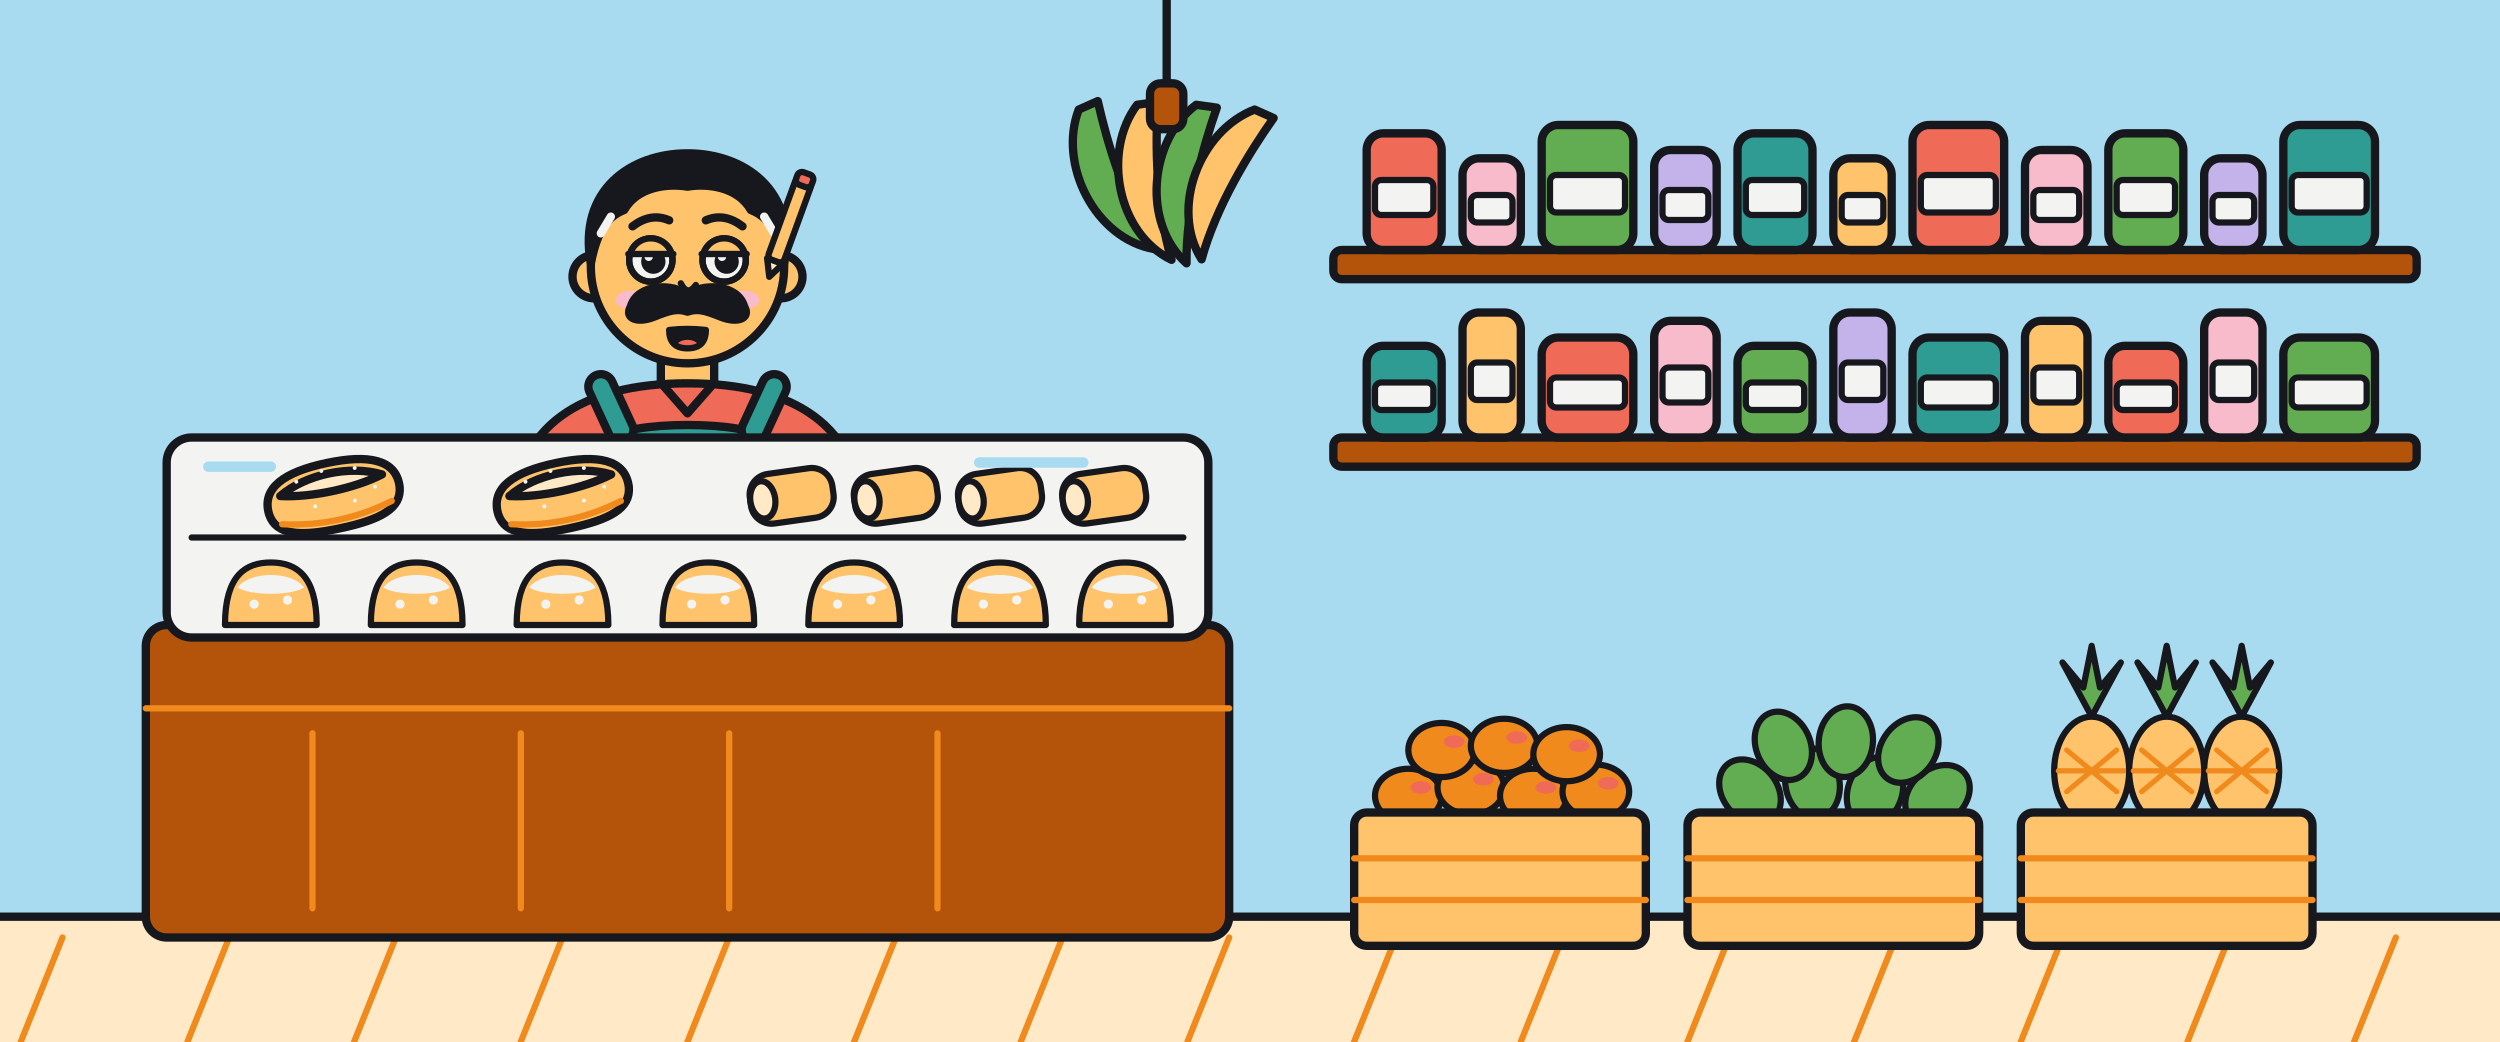
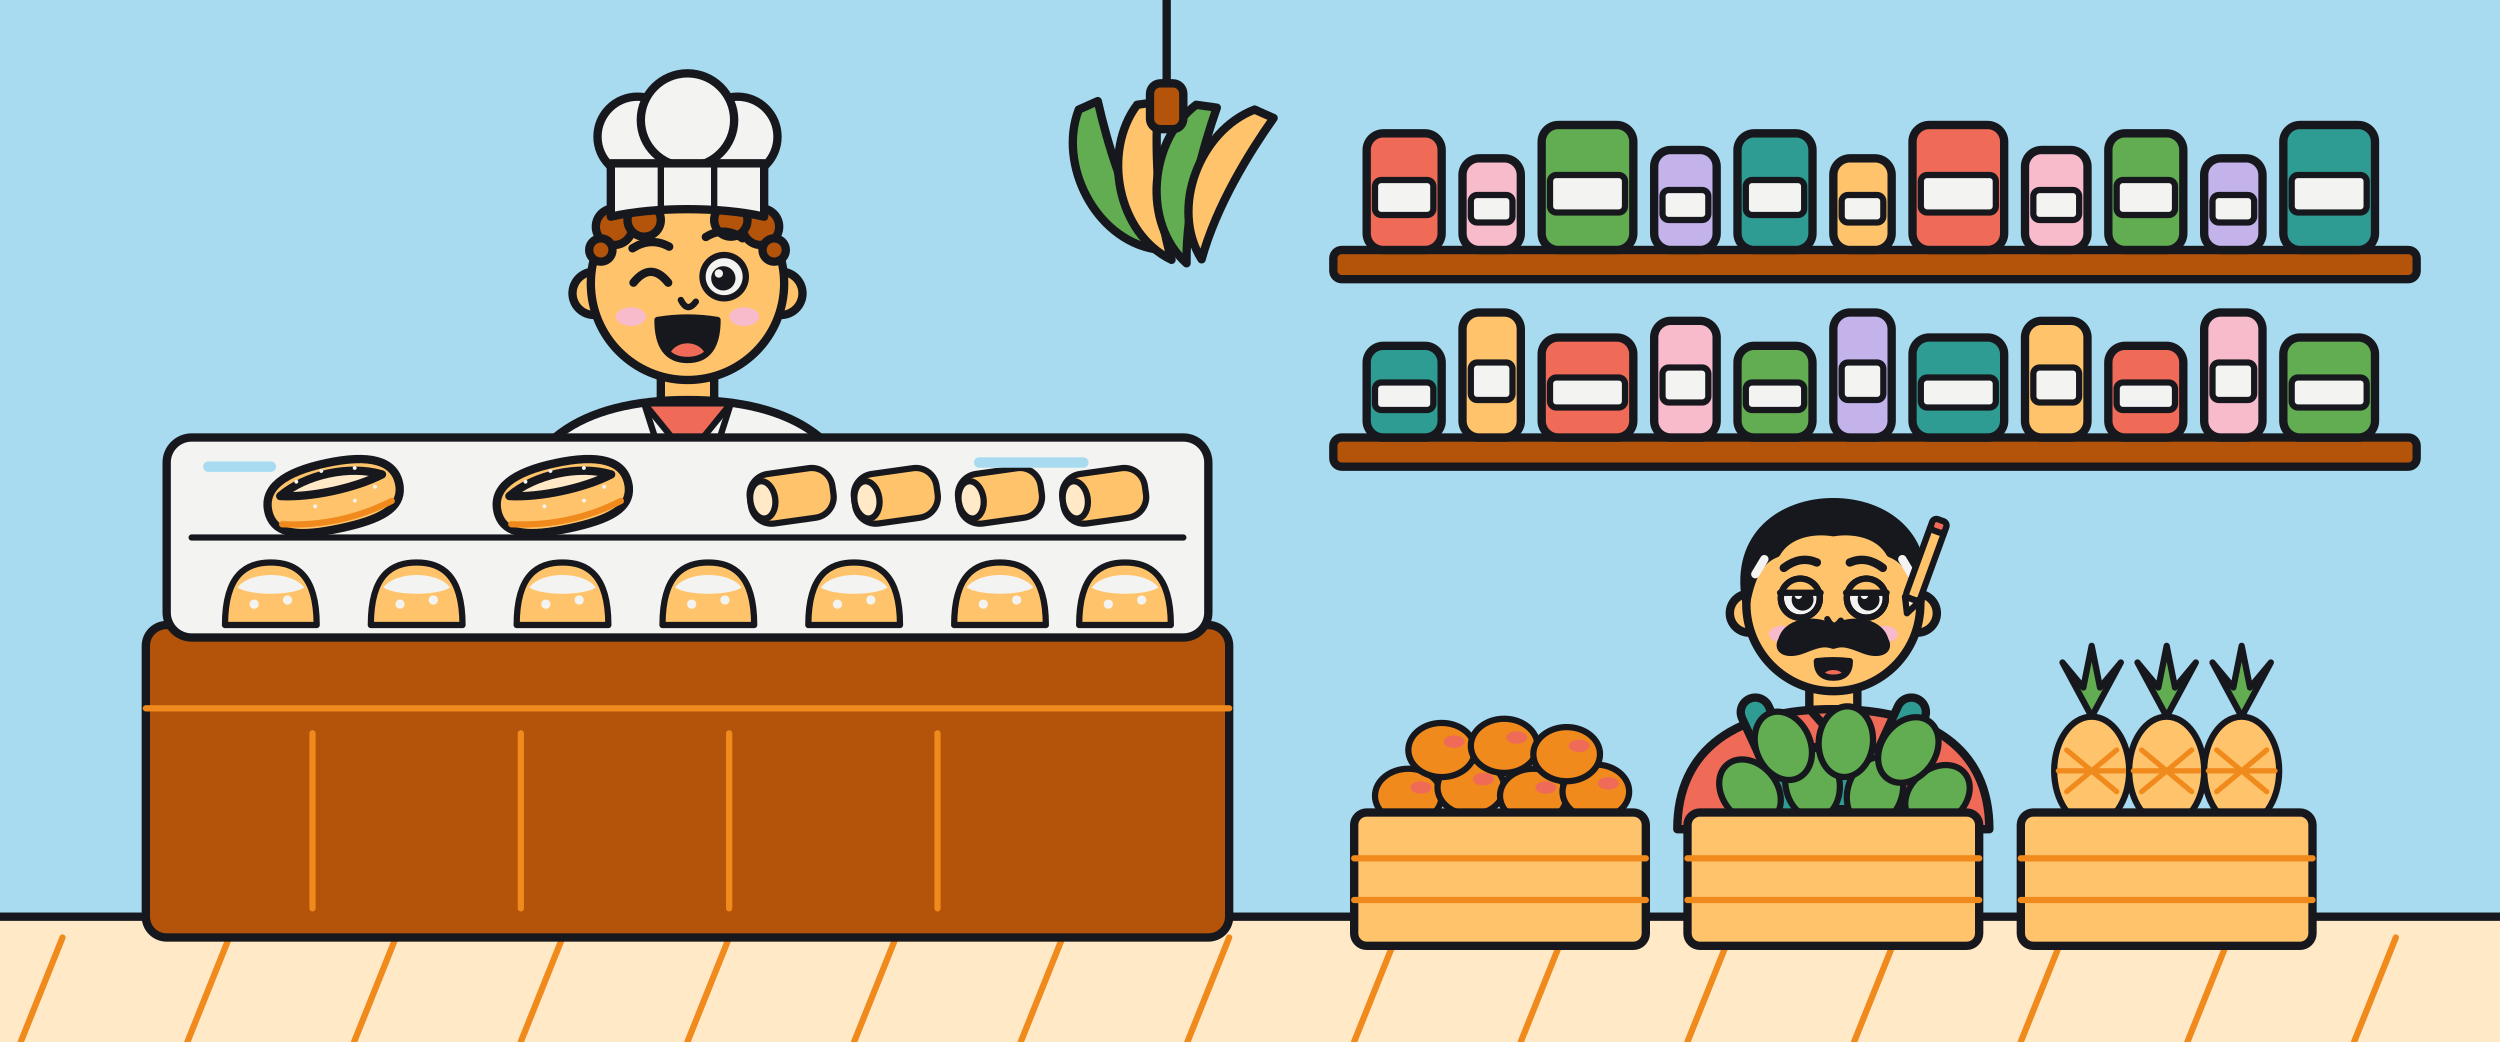
<svg xmlns="http://www.w3.org/2000/svg" viewBox="0 0 1200 500" width="1200" height="500" stroke-linejoin="round" stroke-linecap="round">
  <defs>
    <clipPath id="e2-colmado-1">
      <path d="M -11 38 Q 0 36.7 11 38 Q 11 49 0 49 Q -11 49 -11 38 Z" fill="#16181D" />
+     </clipPath>
+     <clipPath id="e2-colmado-2">
+       <path d="M -18 22 Q 0 19 18 22 Q 18 46 0 46 Q -18 46 -18 22 Z" fill="#16181D" />
    </clipPath>
  </defs>
  <rect x="0" y="0" width="1200" height="500" fill="#A8DBF0" />
  <rect x="-10" y="440" width="1220" height="70" fill="#FFE9C7" />
  <path d="M -10 440 L 1210 440" fill="none" stroke="#16181D" stroke-width="4" />
  <path d="M 30 450 L 10 500" fill="none" stroke="#F08A1D" stroke-width="3" />
  <path d="M 110 450 L 90 500" fill="none" stroke="#F08A1D" stroke-width="3" />
  <path d="M 190 450 L 170 500" fill="none" stroke="#F08A1D" stroke-width="3" />
  <path d="M 270 450 L 250 500" fill="none" stroke="#F08A1D" stroke-width="3" />
  <path d="M 350 450 L 330 500" fill="none" stroke="#F08A1D" stroke-width="3" />
  <path d="M 430 450 L 410 500" fill="none" stroke="#F08A1D" stroke-width="3" />
  <path d="M 510 450 L 490 500" fill="none" stroke="#F08A1D" stroke-width="3" />
  <path d="M 590 450 L 570 500" fill="none" stroke="#F08A1D" stroke-width="3" />
  <path d="M 670 450 L 650 500" fill="none" stroke="#F08A1D" stroke-width="3" />
  <path d="M 750 450 L 730 500" fill="none" stroke="#F08A1D" stroke-width="3" />
  <path d="M 830 450 L 810 500" fill="none" stroke="#F08A1D" stroke-width="3" />
  <path d="M 910 450 L 890 500" fill="none" stroke="#F08A1D" stroke-width="3" />
  <path d="M 990 450 L 970 500" fill="none" stroke="#F08A1D" stroke-width="3" />
  <path d="M 1070 450 L 1050 500" fill="none" stroke="#F08A1D" stroke-width="3" />
  <path d="M 1150 450 L 1130 500" fill="none" stroke="#F08A1D" stroke-width="3" />
  <rect x="640" y="120" width="520" height="14" rx="4" fill="#B4530A" stroke="#16181D" stroke-width="4" />
  <rect x="656" y="64" width="36" height="56" rx="8" fill="#EF6A57" stroke="#16181D" stroke-width="4" />
  <rect x="660" y="86.4" width="28" height="16.8" rx="3" fill="#F3F4F1" stroke="#16181D" stroke-width="3" />
  <rect x="702" y="76" width="28" height="44" rx="8" fill="#F7BBCB" stroke="#16181D" stroke-width="4" />
  <rect x="706" y="93.6" width="20" height="13.2" rx="3" fill="#F3F4F1" stroke="#16181D" stroke-width="3" />
  <rect x="740" y="60" width="44" height="60" rx="8" fill="#62AD52" stroke="#16181D" stroke-width="4" />
  <rect x="744" y="84" width="36" height="18" rx="3" fill="#F3F4F1" stroke="#16181D" stroke-width="3" />
  <rect x="794" y="72" width="30" height="48" rx="8" fill="#C3B3EA" stroke="#16181D" stroke-width="4" />
  <rect x="798" y="91.2" width="22" height="14.4" rx="3" fill="#F3F4F1" stroke="#16181D" stroke-width="3" />
  <rect x="834" y="64" width="36" height="56" rx="8" fill="#2E9C92" stroke="#16181D" stroke-width="4" />
  <rect x="838" y="86.4" width="28" height="16.8" rx="3" fill="#F3F4F1" stroke="#16181D" stroke-width="3" />
  <rect x="880" y="76" width="28" height="44" rx="8" fill="#FFC46B" stroke="#16181D" stroke-width="4" />
  <rect x="884" y="93.6" width="20" height="13.2" rx="3" fill="#F3F4F1" stroke="#16181D" stroke-width="3" />
  <rect x="918" y="60" width="44" height="60" rx="8" fill="#EF6A57" stroke="#16181D" stroke-width="4" />
  <rect x="922" y="84" width="36" height="18" rx="3" fill="#F3F4F1" stroke="#16181D" stroke-width="3" />
  <rect x="972" y="72" width="30" height="48" rx="8" fill="#F7BBCB" stroke="#16181D" stroke-width="4" />
  <rect x="976" y="91.2" width="22" height="14.4" rx="3" fill="#F3F4F1" stroke="#16181D" stroke-width="3" />
  <rect x="1012" y="64" width="36" height="56" rx="8" fill="#62AD52" stroke="#16181D" stroke-width="4" />
  <rect x="1016" y="86.4" width="28" height="16.8" rx="3" fill="#F3F4F1" stroke="#16181D" stroke-width="3" />
  <rect x="1058" y="76" width="28" height="44" rx="8" fill="#C3B3EA" stroke="#16181D" stroke-width="4" />
  <rect x="1062" y="93.6" width="20" height="13.2" rx="3" fill="#F3F4F1" stroke="#16181D" stroke-width="3" />
  <rect x="1096" y="60" width="44" height="60" rx="8" fill="#2E9C92" stroke="#16181D" stroke-width="4" />
  <rect x="1100" y="84" width="36" height="18" rx="3" fill="#F3F4F1" stroke="#16181D" stroke-width="3" />
  <rect x="640" y="210" width="520" height="14" rx="4" fill="#B4530A" stroke="#16181D" stroke-width="4" />
  <rect x="656" y="166" width="36" height="44" rx="8" fill="#2E9C92" stroke="#16181D" stroke-width="4" />
  <rect x="660" y="183.6" width="28" height="13.2" rx="3" fill="#F3F4F1" stroke="#16181D" stroke-width="3" />
  <rect x="702" y="150" width="28" height="60" rx="8" fill="#FFC46B" stroke="#16181D" stroke-width="4" />
  <rect x="706" y="174" width="20" height="18" rx="3" fill="#F3F4F1" stroke="#16181D" stroke-width="3" />
  <rect x="740" y="162" width="44" height="48" rx="8" fill="#EF6A57" stroke="#16181D" stroke-width="4" />
  <rect x="744" y="181.2" width="36" height="14.4" rx="3" fill="#F3F4F1" stroke="#16181D" stroke-width="3" />
  <rect x="794" y="154" width="30" height="56" rx="8" fill="#F7BBCB" stroke="#16181D" stroke-width="4" />
  <rect x="798" y="176.4" width="22" height="16.8" rx="3" fill="#F3F4F1" stroke="#16181D" stroke-width="3" />
  <rect x="834" y="166" width="36" height="44" rx="8" fill="#62AD52" stroke="#16181D" stroke-width="4" />
  <rect x="838" y="183.6" width="28" height="13.2" rx="3" fill="#F3F4F1" stroke="#16181D" stroke-width="3" />
  <rect x="880" y="150" width="28" height="60" rx="8" fill="#C3B3EA" stroke="#16181D" stroke-width="4" />
  <rect x="884" y="174" width="20" height="18" rx="3" fill="#F3F4F1" stroke="#16181D" stroke-width="3" />
  <rect x="918" y="162" width="44" height="48" rx="8" fill="#2E9C92" stroke="#16181D" stroke-width="4" />
  <rect x="922" y="181.2" width="36" height="14.4" rx="3" fill="#F3F4F1" stroke="#16181D" stroke-width="3" />
  <rect x="972" y="154" width="30" height="56" rx="8" fill="#FFC46B" stroke="#16181D" stroke-width="4" />
  <rect x="976" y="176.4" width="22" height="16.8" rx="3" fill="#F3F4F1" stroke="#16181D" stroke-width="3" />
  <rect x="1012" y="166" width="36" height="44" rx="8" fill="#EF6A57" stroke="#16181D" stroke-width="4" />
  <rect x="1016" y="183.6" width="28" height="13.2" rx="3" fill="#F3F4F1" stroke="#16181D" stroke-width="3" />
  <rect x="1058" y="150" width="28" height="60" rx="8" fill="#F7BBCB" stroke="#16181D" stroke-width="4" />
  <rect x="1062" y="174" width="20" height="18" rx="3" fill="#F3F4F1" stroke="#16181D" stroke-width="3" />
  <rect x="1096" y="162" width="44" height="48" rx="8" fill="#62AD52" stroke="#16181D" stroke-width="4" />
  <rect x="1100" y="181.2" width="36" height="14.4" rx="3" fill="#F3F4F1" stroke="#16181D" stroke-width="3" />
  <g transform="translate(560 0)">
    <path d="M 0 0 L 0 50" fill="none" stroke="#16181D" stroke-width="4" />
    <g transform="translate(-30 80) rotate(-24)">
      <path d="M 0 -30 C -20 -10 -18 30 6 46 C 2 20 6 -10 10 -30 Z" fill="#62AD52" stroke="#16181D" stroke-width="4" />
    </g>
    <g transform="translate(-10 80) rotate(-8)">
      <path d="M 0 -30 C -20 -10 -18 30 6 46 C 2 20 6 -10 10 -30 Z" fill="#FFC46B" stroke="#16181D" stroke-width="4" />
    </g>
    <g transform="translate(10 80) rotate(8)">
      <path d="M 0 -30 C -20 -10 -18 30 6 46 C 2 20 6 -10 10 -30 Z" fill="#62AD52" stroke="#16181D" stroke-width="4" />
    </g>
    <g transform="translate(30 80) rotate(24)">
      <path d="M 0 -30 C -20 -10 -18 30 6 46 C 2 20 6 -10 10 -30 Z" fill="#FFC46B" stroke="#16181D" stroke-width="4" />
    </g>
    <rect x="-8" y="40" width="16" height="22" rx="5" fill="#B4530A" stroke="#16181D" stroke-width="4" />
  </g>
-   <g transform="translate(330 128) scale(0.8 0.8)">
+   <g transform="translate(330 136) scale(0.8 0.8)">
    <rect class="skin" x="-16" y="40" width="32" height="40" rx="8" fill="#FFC46B" stroke="#16181D" stroke-width="5" />
-     <path d="M -104 150 C -104 96 -64 70 0 70 C 64 70 104 96 104 150 Z" fill="#EF6A57" stroke="#16181D" stroke-width="5" />
-     <path d="M -44 150 L -44 104 C -44 92 44 92 44 104 L 44 150 Z" fill="#2E9C92" stroke="#16181D" stroke-width="5" />
-     <path d="M -40 98 L -52 72 M 40 98 L 52 72" fill="none" stroke="#16181D" stroke-width="20" />
-     <path d="M -40 98 L -52 72 M 40 98 L 52 72" fill="none" stroke="#2E9C92" stroke-width="10" />
-     <rect x="-18" y="112" width="36" height="24" rx="5" fill="#2E9C92" stroke="#16181D" stroke-width="3.8" />
-     <path d="M -14 72 L 0 88 L 14 72" fill="none" stroke="#16181D" stroke-width="5" />
+     <path d="M -104 150 C -104 96 -64 70 0 70 C 64 70 104 96 104 150 Z" fill="#F3F4F1" stroke="#16181D" stroke-width="5" />
+     <path d="M -26 72 L 0 104 L 26 72 Z" fill="#EF6A57" stroke="#16181D" stroke-width="3.8" />
+     <path d="M -26 72 L -12 116 M 26 72 L 12 116" fill="none" stroke="#16181D" stroke-width="3.8" />
+     <circle cx="-24" cy="104" r="4" fill="#5B616B" />
+     <circle cx="24" cy="104" r="4" fill="#5B616B" />
    <circle class="skin" cx="-56" cy="6" r="13" fill="#FFC46B" stroke="#16181D" stroke-width="5" />
    <circle class="skin" cx="56" cy="6" r="13" fill="#FFC46B" stroke="#16181D" stroke-width="5" />
    <circle class="skin" cx="0" cy="0" r="58" fill="#FFC46B" stroke="#16181D" stroke-width="5" />
-     <path d="M -58 -2 C -66 -46 -34 -68 0 -68 C 34 -68 66 -46 58 -2 C 54 -22 48 -30 38 -34 C 30 -48 12 -50 0 -48 C -12 -50 -30 -48 -38 -34 C -48 -30 -54 -22 -58 -2 Z" fill="#16181D" stroke="#16181D" stroke-width="5" />
-     <path d="M -52 -20 L -46 -30 M 52 -20 L 46 -30" fill="none" stroke="#F3F4F1" stroke-width="5" />
-     <g transform="translate(60 -24) rotate(20)">
-       <rect x="-5" y="-30" width="10" height="52" rx="3" fill="#FFC46B" stroke="#16181D" stroke-width="3.8" />
-       <path d="M -5 22 L 5 22 L 0 32 Z" fill="#FFE9C7" stroke="#16181D" stroke-width="3.8" />
-       <rect x="-5" y="-34" width="10" height="8" rx="3" fill="#EF6A57" stroke="#16181D" stroke-width="3.8" />
-     </g>
-     <circle cx="-22" cy="-4" r="13" fill="#F3F4F1" stroke="#16181D" stroke-width="3.8" />
-     <circle cx="-20.5" cy="-3" r="7.3" fill="#16181D" />
-     <circle cx="-23.3" cy="-5.9" r="2.5" fill="#F3F4F1" />
-     <path class="skin" d="M -34.5 -7.6 A 13 13 0 0 1 -9.5 -7.6 Z" fill="#FFC46B" />
-     <path d="M -35.5 -7.6 L -8.5 -7.6" fill="none" stroke="#16181D" stroke-width="3.8" />
-     <circle cx="-22" cy="-4" r="13" fill="none" stroke="#16181D" stroke-width="3.8" />
+     <circle cx="-44" cy="-34" r="11" fill="#B4530A" stroke="#16181D" stroke-width="5" />
+     <circle cx="-26" cy="-38" r="10" fill="#B4530A" stroke="#16181D" stroke-width="5" />
+     <circle cx="44" cy="-34" r="11" fill="#B4530A" stroke="#16181D" stroke-width="5" />
+     <circle cx="26" cy="-38" r="10" fill="#B4530A" stroke="#16181D" stroke-width="5" />
+     <circle cx="-52" cy="-20" r="7" fill="#B4530A" stroke="#16181D" stroke-width="5" />
+     <circle cx="52" cy="-20" r="7" fill="#B4530A" stroke="#16181D" stroke-width="5" />
+     <circle cx="-30" cy="-88" r="24" fill="#F3F4F1" stroke="#16181D" stroke-width="5" />
+     <circle cx="30" cy="-88" r="24" fill="#F3F4F1" stroke="#16181D" stroke-width="5" />
+     <circle cx="0" cy="-98" r="28" fill="#F3F4F1" stroke="#16181D" stroke-width="5" />
+     <path d="M -46 -72 L -46 -40 C -20 -46 20 -46 46 -40 L 46 -72 Z" fill="#F3F4F1" stroke="#16181D" stroke-width="5" />
+     <path d="M -16 -70 L -16 -46 M 16 -70 L 16 -46" fill="none" stroke="#16181D" stroke-width="3.8" />
+     <path d="M -32.4 -0.4 Q -22 -13.4 -11.6 -0.4" fill="none" stroke="#16181D" stroke-width="5" />
    <circle cx="22" cy="-4" r="13" fill="#F3F4F1" stroke="#16181D" stroke-width="3.8" />
-     <circle cx="23.5" cy="-3" r="7.3" fill="#16181D" />
-     <circle cx="20.7" cy="-5.9" r="2.5" fill="#F3F4F1" />
-     <path class="skin" d="M 9.5 -7.6 A 13 13 0 0 1 34.5 -7.6 Z" fill="#FFC46B" />
-     <path d="M 8.5 -7.6 L 35.5 -7.6" fill="none" stroke="#16181D" stroke-width="3.8" />
-     <circle cx="22" cy="-4" r="13" fill="none" stroke="#16181D" stroke-width="3.8" />
-     <path d="M -33 -24.2 Q -22 -32.6 -11 -27.8" fill="none" stroke="#16181D" stroke-width="5" />
-     <path d="M 11 -27.8 Q 22 -32.6 33 -24.2" fill="none" stroke="#16181D" stroke-width="5" />
+     <circle cx="21.5" cy="-3" r="7.3" fill="#16181D" />
+     <circle cx="18.8" cy="-5.9" r="2.5" fill="#F3F4F1" />
+     <path d="M -33 -21 Q -22 -28 -11 -22" fill="none" stroke="#16181D" stroke-width="5" />
+     <path d="M 11 -27.8 Q 22 -34.6 33 -27" fill="none" stroke="#16181D" stroke-width="5" />
    <ellipse cx="-34" cy="20" rx="9" ry="5.6" fill="#F7BBCB" />
    <ellipse cx="34" cy="20" rx="9" ry="5.6" fill="#F7BBCB" />
    <path d="M -4 10 Q 0 18 5 11" fill="none" stroke="#16181D" stroke-width="3.8" />
-     <path d="M -11 38 Q 0 36.7 11 38 Q 11 49 0 49 Q -11 49 -11 38 Z" fill="#16181D" />
-     <ellipse cx="0" cy="48.5" rx="7" ry="4.6" fill="#EF6A57" clip-path="url(#e2-colmado-1)" />
-     <path d="M -11 38 Q 0 36.7 11 38 Q 11 49 0 49 Q -11 49 -11 38 Z" fill="none" stroke="#16181D" stroke-width="3.8" />
-     <path d="M -34 24 C -30 10 -8 10 0 17 C 8 10 30 10 34 24 C 38 31 30 34 20 30 C 10 26 6 25 0 27 C -6 25 -10 26 -20 30 C -30 34 -38 31 -34 24 Z" fill="#16181D" stroke="#16181D" stroke-width="5" />
+     <path d="M -18 22 Q 0 19 18 22 Q 18 46 0 46 Q -18 46 -18 22 Z" fill="#16181D" />
+     <ellipse cx="0" cy="45" rx="11" ry="9" fill="#EF6A57" clip-path="url(#e2-colmado-2)" />
+     <path d="M -18 22 Q 0 19 18 22 Q 18 46 0 46 Q -18 46 -18 22 Z" fill="none" stroke="#16181D" stroke-width="3.8" />
  </g>
  <rect x="70" y="300" width="520" height="150" rx="10" fill="#B4530A" stroke="#16181D" stroke-width="4" />
  <path d="M 70 340 L 590 340" fill="none" stroke="#F08A1D" stroke-width="3" />
  <path d="M 150 352 L 150 436" fill="none" stroke="#F08A1D" stroke-width="3" />
  <path d="M 250 352 L 250 436" fill="none" stroke="#F08A1D" stroke-width="3" />
  <path d="M 350 352 L 350 436" fill="none" stroke="#F08A1D" stroke-width="3" />
  <path d="M 450 352 L 450 436" fill="none" stroke="#F08A1D" stroke-width="3" />
  <rect x="80" y="210" width="500" height="96" rx="12" fill="#F3F4F1" stroke="#16181D" stroke-width="4" />
  <path d="M 92 258 L 568 258" fill="none" stroke="#16181D" stroke-width="3" />
  <g transform="translate(160 236) scale(0.32 0.32)">
    <g transform="translate(0 6) rotate(-12)">
      <path d="M -100 8 C -104 -34 -64 -50 0 -50 C 64 -50 104 -34 100 8 C 96 40 62 50 0 50 C -62 50 -96 40 -100 8 Z" fill="#FFC46B" stroke="#16181D" stroke-width="12.5" />
      <path d="M -78 -16 C -34 -40 34 -40 78 -16 C 34 -4 -34 -4 -78 -16 Z" fill="#FFE9C7" stroke="#16181D" stroke-width="12.5" />
      <path d="M -84 26 Q 0 48 84 26" fill="none" stroke="#F08A1D" stroke-width="9.4" />
      <circle cx="-50" cy="-32" r="3" fill="#F3F4F1" />
      <circle cx="-10" cy="-40" r="3" fill="#F3F4F1" />
      <circle cx="40" cy="-34" r="3" fill="#F3F4F1" />
      <circle cx="-30" cy="10" r="3" fill="#F3F4F1" />
      <circle cx="30" cy="14" r="3" fill="#F3F4F1" />
      <circle cx="64" cy="0" r="3" fill="#F3F4F1" />
    </g>
  </g>
  <g transform="translate(270 236) scale(0.32 0.32)">
    <g transform="translate(0 6) rotate(-12)">
      <path d="M -100 8 C -104 -34 -64 -50 0 -50 C 64 -50 104 -34 100 8 C 96 40 62 50 0 50 C -62 50 -96 40 -100 8 Z" fill="#FFC46B" stroke="#16181D" stroke-width="12.5" />
      <path d="M -78 -16 C -34 -40 34 -40 78 -16 C 34 -4 -34 -4 -78 -16 Z" fill="#FFE9C7" stroke="#16181D" stroke-width="12.5" />
      <path d="M -84 26 Q 0 48 84 26" fill="none" stroke="#F08A1D" stroke-width="9.4" />
      <circle cx="-50" cy="-32" r="3" fill="#F3F4F1" />
      <circle cx="-10" cy="-40" r="3" fill="#F3F4F1" />
      <circle cx="40" cy="-34" r="3" fill="#F3F4F1" />
      <circle cx="-30" cy="10" r="3" fill="#F3F4F1" />
      <circle cx="30" cy="14" r="3" fill="#F3F4F1" />
      <circle cx="64" cy="0" r="3" fill="#F3F4F1" />
    </g>
  </g>
  <g transform="translate(380 238) rotate(-8)">
    <rect x="-20" y="-12" width="40" height="24" rx="10" fill="#FFC46B" stroke="#16181D" stroke-width="3" />
    <ellipse cx="-14" cy="0" rx="6" ry="9" fill="#FFE9C7" stroke="#16181D" stroke-width="3" />
  </g>
  <g transform="translate(430 238) rotate(-8)">
    <rect x="-20" y="-12" width="40" height="24" rx="10" fill="#FFC46B" stroke="#16181D" stroke-width="3" />
    <ellipse cx="-14" cy="0" rx="6" ry="9" fill="#FFE9C7" stroke="#16181D" stroke-width="3" />
  </g>
  <g transform="translate(480 238) rotate(-8)">
    <rect x="-20" y="-12" width="40" height="24" rx="10" fill="#FFC46B" stroke="#16181D" stroke-width="3" />
    <ellipse cx="-14" cy="0" rx="6" ry="9" fill="#FFE9C7" stroke="#16181D" stroke-width="3" />
  </g>
  <g transform="translate(530 238) rotate(-8)">
    <rect x="-20" y="-12" width="40" height="24" rx="10" fill="#FFC46B" stroke="#16181D" stroke-width="3" />
    <ellipse cx="-14" cy="0" rx="6" ry="9" fill="#FFE9C7" stroke="#16181D" stroke-width="3" />
  </g>
  <g transform="translate(130 290)">
    <path d="M -22 10 C -22 -14 -12 -20 0 -20 C 12 -20 22 -14 22 10 Z" fill="#FFC46B" stroke="#16181D" stroke-width="3" />
    <path d="M -16 -8 C -10 -16 10 -16 16 -8 C 10 -4 -10 -4 -16 -8 Z" fill="#F3F4F1" />
    <circle cx="-8" cy="0" r="2.2" fill="#F3F4F1" />
    <circle cx="8" cy="-2" r="2.2" fill="#F3F4F1" />
  </g>
  <g transform="translate(200 290)">
    <path d="M -22 10 C -22 -14 -12 -20 0 -20 C 12 -20 22 -14 22 10 Z" fill="#FFC46B" stroke="#16181D" stroke-width="3" />
    <path d="M -16 -8 C -10 -16 10 -16 16 -8 C 10 -4 -10 -4 -16 -8 Z" fill="#F3F4F1" />
    <circle cx="-8" cy="0" r="2.2" fill="#F3F4F1" />
    <circle cx="8" cy="-2" r="2.2" fill="#F3F4F1" />
  </g>
  <g transform="translate(270 290)">
    <path d="M -22 10 C -22 -14 -12 -20 0 -20 C 12 -20 22 -14 22 10 Z" fill="#FFC46B" stroke="#16181D" stroke-width="3" />
    <path d="M -16 -8 C -10 -16 10 -16 16 -8 C 10 -4 -10 -4 -16 -8 Z" fill="#F3F4F1" />
    <circle cx="-8" cy="0" r="2.2" fill="#F3F4F1" />
    <circle cx="8" cy="-2" r="2.2" fill="#F3F4F1" />
  </g>
  <g transform="translate(340 290)">
    <path d="M -22 10 C -22 -14 -12 -20 0 -20 C 12 -20 22 -14 22 10 Z" fill="#FFC46B" stroke="#16181D" stroke-width="3" />
    <path d="M -16 -8 C -10 -16 10 -16 16 -8 C 10 -4 -10 -4 -16 -8 Z" fill="#F3F4F1" />
    <circle cx="-8" cy="0" r="2.2" fill="#F3F4F1" />
    <circle cx="8" cy="-2" r="2.2" fill="#F3F4F1" />
  </g>
  <g transform="translate(410 290)">
    <path d="M -22 10 C -22 -14 -12 -20 0 -20 C 12 -20 22 -14 22 10 Z" fill="#FFC46B" stroke="#16181D" stroke-width="3" />
    <path d="M -16 -8 C -10 -16 10 -16 16 -8 C 10 -4 -10 -4 -16 -8 Z" fill="#F3F4F1" />
    <circle cx="-8" cy="0" r="2.2" fill="#F3F4F1" />
    <circle cx="8" cy="-2" r="2.2" fill="#F3F4F1" />
  </g>
  <g transform="translate(480 290)">
    <path d="M -22 10 C -22 -14 -12 -20 0 -20 C 12 -20 22 -14 22 10 Z" fill="#FFC46B" stroke="#16181D" stroke-width="3" />
    <path d="M -16 -8 C -10 -16 10 -16 16 -8 C 10 -4 -10 -4 -16 -8 Z" fill="#F3F4F1" />
    <circle cx="-8" cy="0" r="2.2" fill="#F3F4F1" />
    <circle cx="8" cy="-2" r="2.2" fill="#F3F4F1" />
  </g>
  <g transform="translate(540 290)">
    <path d="M -22 10 C -22 -14 -12 -20 0 -20 C 12 -20 22 -14 22 10 Z" fill="#FFC46B" stroke="#16181D" stroke-width="3" />
    <path d="M -16 -8 C -10 -16 10 -16 16 -8 C 10 -4 -10 -4 -16 -8 Z" fill="#F3F4F1" />
    <circle cx="-8" cy="0" r="2.2" fill="#F3F4F1" />
    <circle cx="8" cy="-2" r="2.2" fill="#F3F4F1" />
  </g>
  <path d="M 100 224 L 130 224 M 470 222 L 520 222" fill="none" stroke="#A8DBF0" stroke-width="5" />
+   <g transform="translate(880 290) scale(0.72 0.72)">
+     <rect class="skin" x="-16" y="40" width="32" height="40" rx="8" fill="#FFC46B" stroke="#16181D" stroke-width="5.6" />
+     <path d="M -104 150 C -104 96 -64 70 0 70 C 64 70 104 96 104 150 Z" fill="#EF6A57" stroke="#16181D" stroke-width="5.6" />
+     <path d="M -44 150 L -44 104 C -44 92 44 92 44 104 L 44 150 Z" fill="#2E9C92" stroke="#16181D" stroke-width="5.6" />
+     <path d="M -40 98 L -52 72 M 40 98 L 52 72" fill="none" stroke="#16181D" stroke-width="25" />
+     <path d="M -40 98 L -52 72 M 40 98 L 52 72" fill="none" stroke="#2E9C92" stroke-width="13.9" />
+     <rect x="-18" y="112" width="36" height="24" rx="5" fill="#2E9C92" stroke="#16181D" stroke-width="4.2" />
+     <path d="M -14 72 L 0 88 L 14 72" fill="none" stroke="#16181D" stroke-width="5.6" />
+     <circle class="skin" cx="-56" cy="6" r="13" fill="#FFC46B" stroke="#16181D" stroke-width="5.6" />
+     <circle class="skin" cx="56" cy="6" r="13" fill="#FFC46B" stroke="#16181D" stroke-width="5.6" />
+     <circle class="skin" cx="0" cy="0" r="58" fill="#FFC46B" stroke="#16181D" stroke-width="5.6" />
+     <path d="M -58 -2 C -66 -46 -34 -68 0 -68 C 34 -68 66 -46 58 -2 C 54 -22 48 -30 38 -34 C 30 -48 12 -50 0 -48 C -12 -50 -30 -48 -38 -34 C -48 -30 -54 -22 -58 -2 Z" fill="#16181D" stroke="#16181D" stroke-width="5.6" />
+     <path d="M -52 -20 L -46 -30 M 52 -20 L 46 -30" fill="none" stroke="#F3F4F1" stroke-width="5.6" />
+     <g transform="translate(60 -24) rotate(20)">
+       <rect x="-5" y="-30" width="10" height="52" rx="3" fill="#FFC46B" stroke="#16181D" stroke-width="4.2" />
+       <path d="M -5 22 L 5 22 L 0 32 Z" fill="#FFE9C7" stroke="#16181D" stroke-width="4.2" />
+       <rect x="-5" y="-34" width="10" height="8" rx="3" fill="#EF6A57" stroke="#16181D" stroke-width="4.2" />
+     </g>
+     <circle cx="-22" cy="-4" r="13" fill="#F3F4F1" stroke="#16181D" stroke-width="4.2" />
+     <circle cx="-20.5" cy="-3" r="7.3" fill="#16181D" />
+     <circle cx="-23.3" cy="-5.9" r="2.5" fill="#F3F4F1" />
+     <path class="skin" d="M -34.5 -7.6 A 13 13 0 0 1 -9.5 -7.6 Z" fill="#FFC46B" />
+     <path d="M -35.5 -7.6 L -8.5 -7.6" fill="none" stroke="#16181D" stroke-width="4.2" />
+     <circle cx="-22" cy="-4" r="13" fill="none" stroke="#16181D" stroke-width="4.2" />
+     <circle cx="22" cy="-4" r="13" fill="#F3F4F1" stroke="#16181D" stroke-width="4.2" />
+     <circle cx="23.5" cy="-3" r="7.3" fill="#16181D" />
+     <circle cx="20.7" cy="-5.9" r="2.5" fill="#F3F4F1" />
+     <path class="skin" d="M 9.5 -7.6 A 13 13 0 0 1 34.5 -7.6 Z" fill="#FFC46B" />
+     <path d="M 8.5 -7.6 L 35.5 -7.6" fill="none" stroke="#16181D" stroke-width="4.2" />
+     <circle cx="22" cy="-4" r="13" fill="none" stroke="#16181D" stroke-width="4.2" />
+     <path d="M -33 -24.2 Q -22 -32.6 -11 -27.8" fill="none" stroke="#16181D" stroke-width="5.6" />
+     <path d="M 11 -27.8 Q 22 -32.6 33 -24.2" fill="none" stroke="#16181D" stroke-width="5.6" />
+     <ellipse cx="-34" cy="20" rx="9" ry="5.6" fill="#F7BBCB" />
+     <ellipse cx="34" cy="20" rx="9" ry="5.6" fill="#F7BBCB" />
+     <path d="M -4 10 Q 0 18 5 11" fill="none" stroke="#16181D" stroke-width="4.2" />
+     <path d="M -11 38 Q 0 36.7 11 38 Q 11 49 0 49 Q -11 49 -11 38 Z" fill="#16181D" />
+     <ellipse cx="0" cy="48.5" rx="7" ry="4.6" fill="#EF6A57" clip-path="url(#e2-colmado-1)" />
+     <path d="M -11 38 Q 0 36.7 11 38 Q 11 49 0 49 Q -11 49 -11 38 Z" fill="none" stroke="#16181D" stroke-width="4.2" />
+     <path d="M -34 24 C -30 10 -8 10 0 17 C 8 10 30 10 34 24 C 38 31 30 34 20 30 C 10 26 6 25 0 27 C -6 25 -10 26 -20 30 C -30 34 -38 31 -34 24 Z" fill="#16181D" stroke="#16181D" stroke-width="5.6" />
+   </g>
  <g transform="translate(720 400)">
    <ellipse cx="-44" cy="-18" rx="16" ry="13" fill="#F08A1D" stroke="#16181D" stroke-width="3" />
    <ellipse cx="-38" cy="-22" rx="5" ry="3" fill="#EF6A57" />
    <ellipse cx="-14" cy="-22" rx="16" ry="13" fill="#F08A1D" stroke="#16181D" stroke-width="3" />
    <ellipse cx="-8" cy="-26" rx="5" ry="3" fill="#EF6A57" />
    <ellipse cx="16" cy="-18" rx="16" ry="13" fill="#F08A1D" stroke="#16181D" stroke-width="3" />
    <ellipse cx="22" cy="-22" rx="5" ry="3" fill="#EF6A57" />
    <ellipse cx="46" cy="-20" rx="16" ry="13" fill="#F08A1D" stroke="#16181D" stroke-width="3" />
    <ellipse cx="52" cy="-24" rx="5" ry="3" fill="#EF6A57" />
    <ellipse cx="-28" cy="-40" rx="16" ry="13" fill="#F08A1D" stroke="#16181D" stroke-width="3" />
    <ellipse cx="-22" cy="-44" rx="5" ry="3" fill="#EF6A57" />
    <ellipse cx="2" cy="-42" rx="16" ry="13" fill="#F08A1D" stroke="#16181D" stroke-width="3" />
    <ellipse cx="8" cy="-46" rx="5" ry="3" fill="#EF6A57" />
    <ellipse cx="32" cy="-38" rx="16" ry="13" fill="#F08A1D" stroke="#16181D" stroke-width="3" />
    <ellipse cx="38" cy="-42" rx="5" ry="3" fill="#EF6A57" />
    <rect x="-70" y="-10" width="140" height="64" rx="6" fill="#FFC46B" stroke="#16181D" stroke-width="4" />
    <path d="M -70 12 L 70 12 M -70 32 L 70 32" fill="none" stroke="#F08A1D" stroke-width="3" />
  </g>
  <g transform="translate(880 400)">
    <g transform="translate(-40 -20) rotate(-40)">
      <ellipse cx="0" cy="0" rx="13" ry="17" fill="#62AD52" stroke="#16181D" stroke-width="3" />
    </g>
    <g transform="translate(-10 -24) rotate(-10)">
      <ellipse cx="0" cy="0" rx="13" ry="17" fill="#62AD52" stroke="#16181D" stroke-width="3" />
    </g>
    <g transform="translate(20 -20) rotate(20)">
      <ellipse cx="0" cy="0" rx="13" ry="17" fill="#62AD52" stroke="#16181D" stroke-width="3" />
    </g>
    <g transform="translate(50 -18) rotate(50)">
      <ellipse cx="0" cy="0" rx="13" ry="17" fill="#62AD52" stroke="#16181D" stroke-width="3" />
    </g>
    <g transform="translate(-24 -42) rotate(-24)">
      <ellipse cx="0" cy="0" rx="13" ry="17" fill="#62AD52" stroke="#16181D" stroke-width="3" />
    </g>
    <g transform="translate(6 -44) rotate(6)">
      <ellipse cx="0" cy="0" rx="13" ry="17" fill="#62AD52" stroke="#16181D" stroke-width="3" />
    </g>
    <g transform="translate(36 -40) rotate(36)">
      <ellipse cx="0" cy="0" rx="13" ry="17" fill="#62AD52" stroke="#16181D" stroke-width="3" />
    </g>
    <rect x="-70" y="-10" width="140" height="64" rx="6" fill="#FFC46B" stroke="#16181D" stroke-width="4" />
    <path d="M -70 12 L 70 12 M -70 32 L 70 32" fill="none" stroke="#F08A1D" stroke-width="3" />
  </g>
  <g transform="translate(1040 400)">
    <g transform="translate(-36 -30)">
      <path d="M 0 -26 L -14 -52 L -4 -40 L 0 -60 L 4 -40 L 14 -52 Z" fill="#62AD52" stroke="#16181D" stroke-width="3" />
      <ellipse cx="0" cy="0" rx="18" ry="26" fill="#FFC46B" stroke="#16181D" stroke-width="3" />
      <path d="M -12 -10 L 12 10 M -12 10 L 12 -10 M -16 0 L 16 0" fill="none" stroke="#F08A1D" stroke-width="2.5" />
    </g>
    <g transform="translate(0 -30)">
      <path d="M 0 -26 L -14 -52 L -4 -40 L 0 -60 L 4 -40 L 14 -52 Z" fill="#62AD52" stroke="#16181D" stroke-width="3" />
      <ellipse cx="0" cy="0" rx="18" ry="26" fill="#FFC46B" stroke="#16181D" stroke-width="3" />
      <path d="M -12 -10 L 12 10 M -12 10 L 12 -10 M -16 0 L 16 0" fill="none" stroke="#F08A1D" stroke-width="2.5" />
    </g>
    <g transform="translate(36 -30)">
      <path d="M 0 -26 L -14 -52 L -4 -40 L 0 -60 L 4 -40 L 14 -52 Z" fill="#62AD52" stroke="#16181D" stroke-width="3" />
      <ellipse cx="0" cy="0" rx="18" ry="26" fill="#FFC46B" stroke="#16181D" stroke-width="3" />
      <path d="M -12 -10 L 12 10 M -12 10 L 12 -10 M -16 0 L 16 0" fill="none" stroke="#F08A1D" stroke-width="2.5" />
    </g>
    <rect x="-70" y="-10" width="140" height="64" rx="6" fill="#FFC46B" stroke="#16181D" stroke-width="4" />
    <path d="M -70 12 L 70 12 M -70 32 L 70 32" fill="none" stroke="#F08A1D" stroke-width="3" />
  </g>
</svg>
